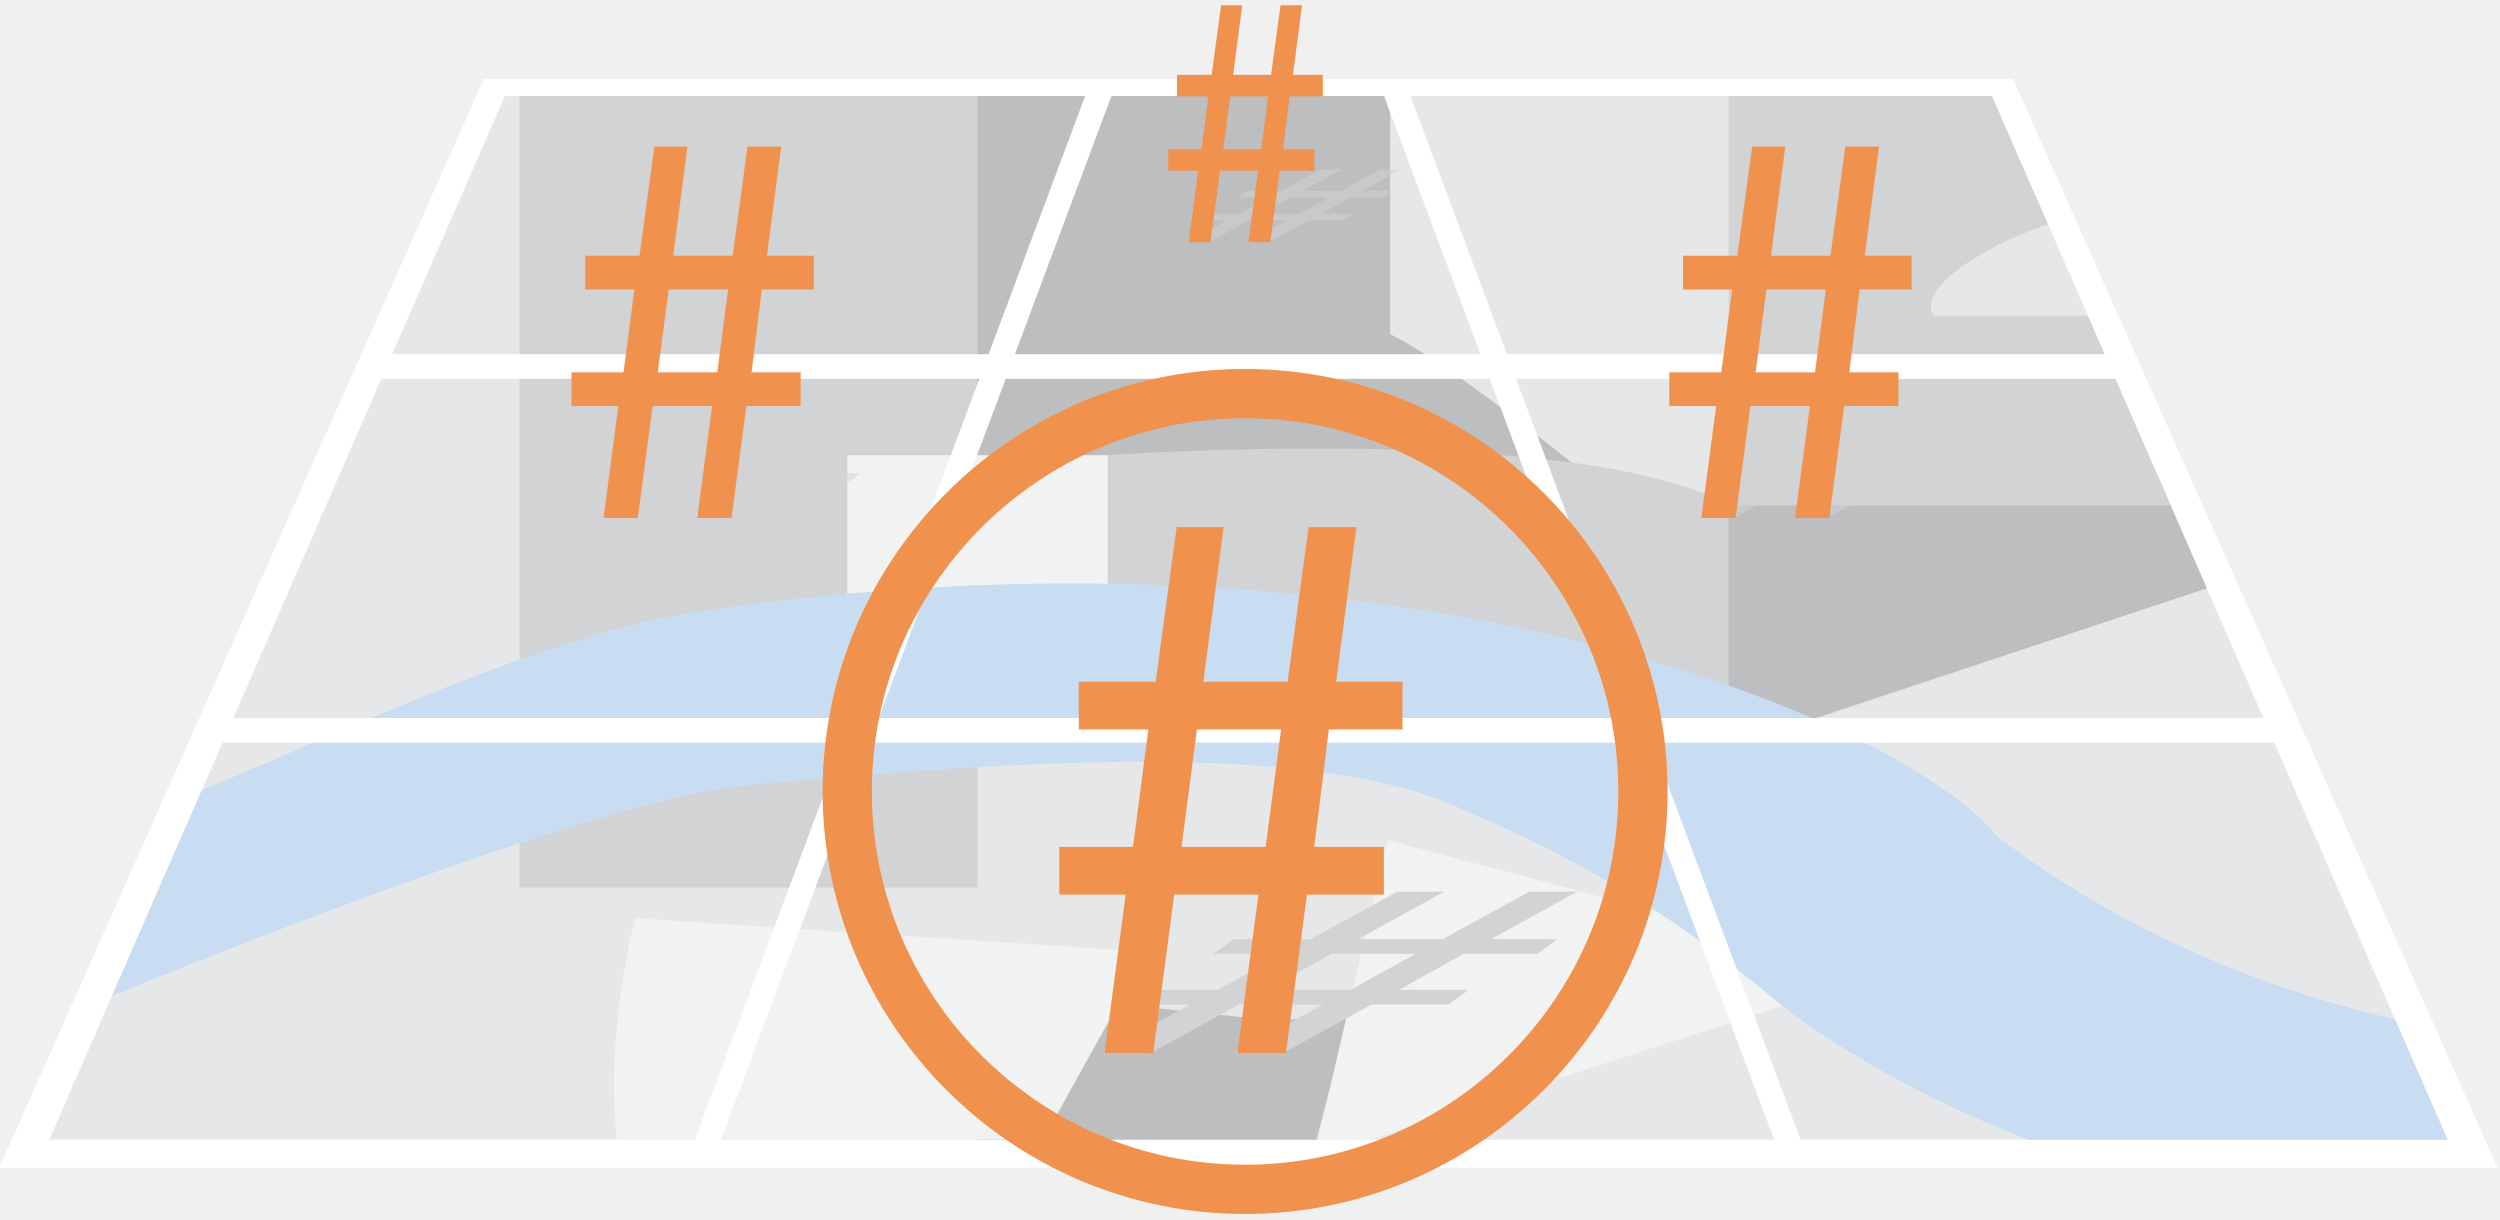
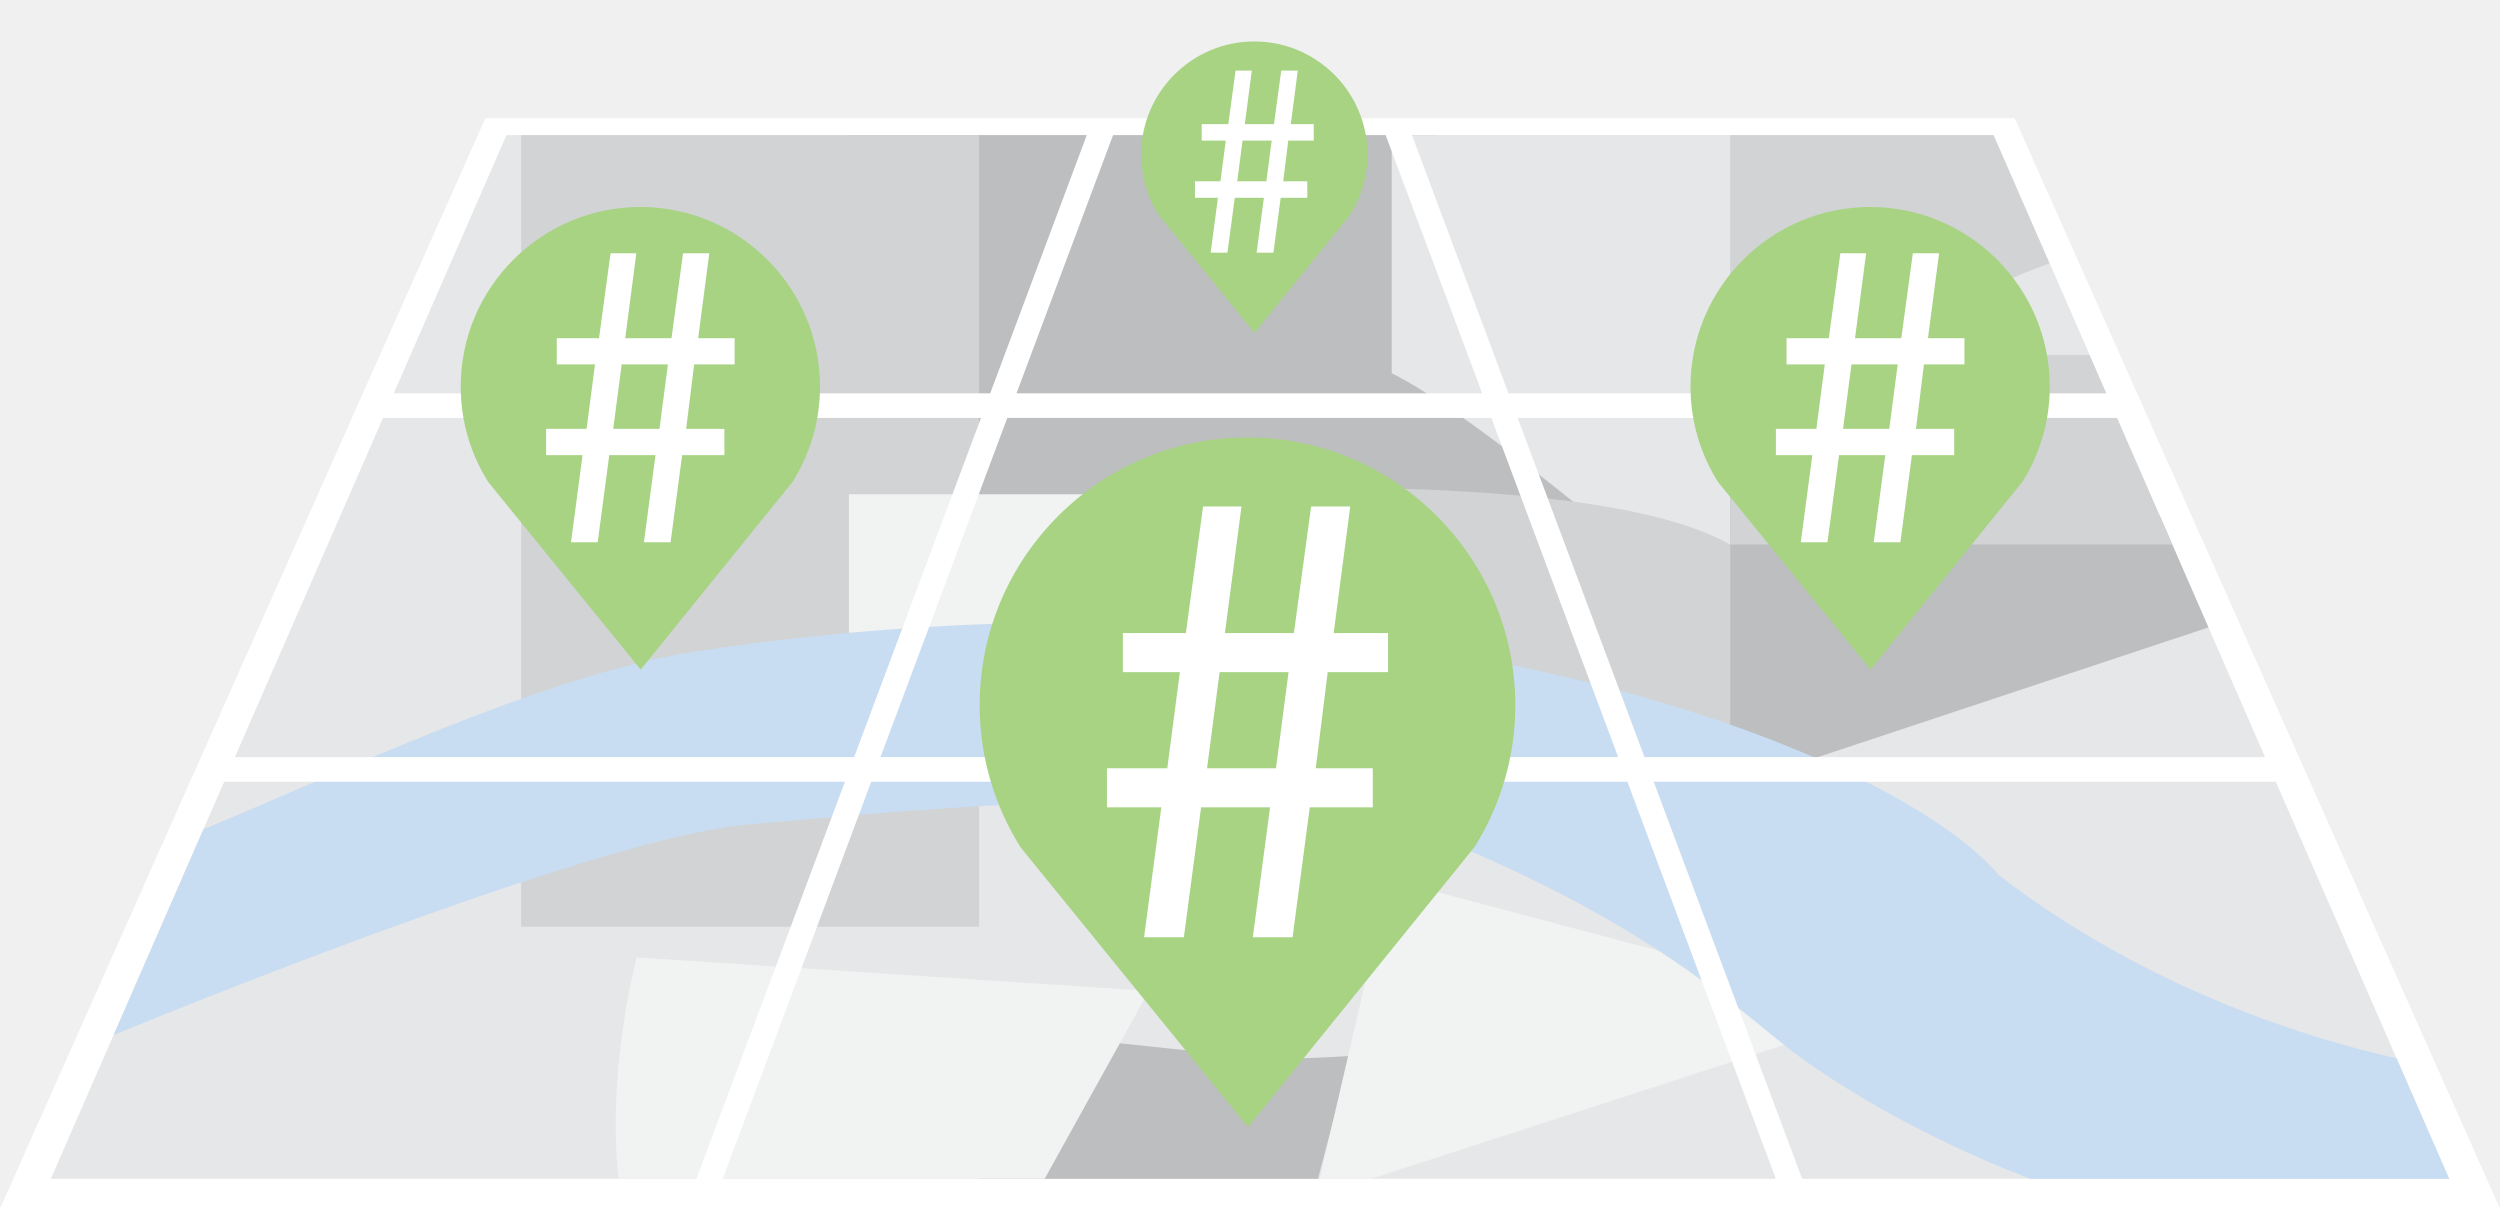
- <svg xmlns="http://www.w3.org/2000/svg" version="1.1" id="Layer_1" x="0px" y="0px" width="203px" height="99px" viewBox="0 0 203 99" enable-background="new 0 0 203 99" xml:space="preserve">
+ <svg xmlns="http://www.w3.org/2000/svg" version="1.1" id="Layer_1" x="0px" y="0px" width="203px" height="98px" viewBox="0 0 203 98" enable-background="new 0 0 203 98" xml:space="preserve">
  <g>
-     <polygon fill="#FFFFFF" points="202.802,94.825 -0.065,94.825 39.279,6.424 163.458,6.424  " />
-     <polygon fill="#E6E7E8" points="198.741,92.543 3.995,92.543 40.995,7.797 161.741,7.797  " />
+     <polygon fill="#FFFFFF" points="202.934,98 0.066,98 39.411,9.599 163.589,9.599  " />
+     <polygon fill="#E6E7E8" points="198.873,95.717 4.127,95.717 41.127,10.971 161.873,10.971  " />
    <g>
-       <polygon fill="#BCBEC0" points="109.892,81.115 85.111,74.566 79.302,92.543 106.889,92.543   " />
-       <path fill="#BCBEC0" d="M130.502,39.931L116.386,7.797H68.795c0,6.229,0,16.027,0,29.165c30.536,0,51.576,1.294,51.576,1.294    L130.502,39.931z" />
-       <polygon fill="#BCBEC0" points="175.215,38.658 138.429,36.961 136.417,58.259 144.465,59.304 179.195,47.772   " />
+       <polygon fill="#BCBEC0" points="110.023,84.289 85.243,77.741 79.433,95.717 107.021,95.717   " />
+       <path fill="#BCBEC0" d="M130.634,43.106l-14.116-32.134H68.927c0,6.229,0,16.027,0,29.165c30.536,0,51.576,1.294,51.576,1.294    L130.634,43.106z" />
+       <polygon fill="#BCBEC0" points="175.347,41.833 138.56,40.136 136.548,61.433 144.596,62.479 179.326,50.947   " />
    </g>
    <g>
-       <path fill="#E6E7E8" d="M140.362,41.043c0,0,0-0.008,0-33.246h-27.487c0,5.932,0,13.854,0,19.338    c5.664,2.764,17.627,12.796,17.627,12.796L140.362,41.043z" />
-       <path fill="#E6E7E8" d="M165.679,16.815c-7.033,2.71-12.35,5.771-12.35,8.831c5.438,0,10.958,0,16.206,0L165.679,16.815z" />
-       <path fill="#E6E7E8" d="M47.555,77.075c2.945,0,47.617,5.018,54.659,5.645c7.042,0.627,44.263-3.763,44.263-3.763l-11.066-15.053    L91.653,53.659l-49.463,9.826v13.802C42.189,77.287,44.61,77.075,47.555,77.075z" />
+       <path fill="#E6E7E8" d="M140.494,44.218c0,0,0-0.008,0-33.246h-27.487c0,5.932,0,13.854,0,19.338    c5.664,2.764,17.627,12.796,17.627,12.796L140.494,44.218z" />
+       <path fill="#E6E7E8" d="M165.81,19.99c-7.033,2.71-12.35,5.771-12.35,8.831c5.438,0,10.958,0,16.206,0L165.81,19.99z" />
+       <path fill="#E6E7E8" d="M47.686,80.25c2.945,0,47.617,5.018,54.659,5.645c7.042,0.627,44.263-3.763,44.263-3.763l-11.066-15.053    L91.784,56.834L42.321,66.66v13.802C42.321,80.462,44.742,80.25,47.686,80.25z" />
    </g>
    <g>
-       <path fill="#D1D3D4" d="M89.945,36.961c0,0,0,0,0,10.902c25.963,0,34.378,9.846,34.378,9.846h16.039V41.043    C128.274,34.222,89.945,36.961,89.945,36.961z" />
-       <rect x="42.189" y="7.797" fill="#D1D3D4" width="37.181" height="64.277" />
-       <path fill="#D1D3D4" d="M169.534,25.646h-12.486c0,0-2.002-2.081,5.339-5.826c0.954-0.487,2.297-1.03,3.902-1.607l-4.548-10.417    h-21.379v33.246c0,0,17.714,0,35.894,0L169.534,25.646z" />
+       <path fill="#D1D3D4" d="M90.077,40.136c0,0,0,0,0,10.902c25.963,0,34.378,9.846,34.378,9.846h16.039V44.218    C128.406,37.397,90.077,40.136,90.077,40.136z" />
+       <rect x="42.321" y="10.971" fill="#D1D3D4" width="37.181" height="64.277" />
+       <path fill="#D1D3D4" d="M169.666,28.821H157.18c0,0-2.002-2.081,5.339-5.826c0.954-0.487,2.297-1.03,3.902-1.607l-4.548-10.417    h-21.379v33.246c0,0,17.714,0,35.894,0L169.666,28.821z" />
    </g>
    <g>
-       <polygon fill="#F1F2F2" points="153.109,78.956 112.656,68.22 107.028,92.543 111.211,92.543   " />
-       <path fill="#F1F2F2" d="M93.159,77.284l-41.581-2.718c0,0-2.458,8.988-1.486,17.977h34.601L93.159,77.284z" />
-       <path fill="#F1F2F2" d="M89.945,47.863V36.961h-21.15v11.801C73.608,48.763,89.945,47.863,89.945,47.863z" />
+       <polygon fill="#F1F2F2" points="153.241,82.131 112.788,71.395 107.159,95.717 111.343,95.717   " />
+       <path fill="#F1F2F2" d="M93.291,80.459L51.71,77.741c0,0-2.458,8.988-1.486,17.977h34.601L93.291,80.459z" />
+       <path fill="#F1F2F2" d="M90.077,51.038V40.136h-21.15v11.801C73.74,51.937,90.077,51.038,90.077,51.038z" />
    </g>
-     <path fill="#C9DDF2" d="M194.468,82.755c-6.662-1.486-20.036-5.427-32.28-14.856c-8.438-10.074-49.732-26.753-106.107-18.134   C43.601,51.771,27.28,59.7,16.389,64.157L9.094,80.865c9.055-3.701,40.203-16.156,51.656-17.108   c13.465-1.119,43.089-4.366,57.093,1.567c14.004,5.933,20.467,11.082,26.751,16.231c3.007,2.464,10.443,7.304,20.128,10.987h34.02   L194.468,82.755z" />
-     <path fill="#FFFFFF" d="M186.024,60.212l-0.807-1.908h-51.816l-10.296-27.542h50.472l-0.845-2h-50.374L114.38,7.424h-2.135   l7.977,21.338H82.409l7.98-21.338h-2.135l-7.98,21.338H31.126l-0.858,2h49.257L69.225,58.304H18.456l-0.858,2h50.879L55.939,93.825   h2.135l12.537-33.521h61.402l12.532,33.521h2.135l-12.532-33.521h51.467C185.762,60.304,185.898,60.269,186.024,60.212z    M71.36,58.304l10.301-27.542h39.309l10.296,27.542H71.36z" />
+     <path fill="#C9DDF2" d="M194.6,85.93c-6.662-1.486-20.036-5.427-32.28-14.856C153.882,61,112.588,44.321,56.213,52.94   c-12.481,2.005-28.802,9.935-39.693,14.391L9.225,84.04c9.055-3.701,40.203-16.156,51.656-17.108   c13.465-1.119,43.089-4.366,57.093,1.567c14.004,5.933,20.467,11.082,26.751,16.231c3.007,2.464,10.443,7.304,20.128,10.987h34.02   L194.6,85.93z" />
+     <path fill="#FFFFFF" d="M186.155,63.387l-0.807-1.908h-51.816l-10.296-27.542h50.472l-0.845-2h-50.374l-7.977-21.338h-2.135   l7.977,21.338H82.54l7.98-21.338h-2.135l-7.98,21.338H31.258l-0.858,2h49.257L69.356,61.479H18.587l-0.858,2h50.879L56.071,97   h2.135l12.537-33.521h61.402L144.677,97h2.135L134.28,63.479h51.467C185.893,63.479,186.03,63.444,186.155,63.387z M71.491,61.479   l10.301-27.542h39.309l10.296,27.542H71.491z" />
    <g>
-       <path fill="#D1D3D4" d="M89.468,85.52l7.174-3.953h-5.388l1.646-1.19h5.982l5.292-2.925h-5.651l1.646-1.19h6.245l7.036-3.853h3.81    l-6.971,3.853h6.839l7.036-3.853h3.879l-6.971,3.853h5.388l-1.646,1.19h-5.982l-5.228,2.925h5.651l-1.646,1.19h-6.245    l-7.174,3.953h-3.944l7.179-3.953h-6.839l-7.174,3.953H89.468z M109.658,80.377l5.292-2.925h-6.833l-5.292,2.925H109.658z" />
+       <path fill="#A7D383" d="M123.042,57.267c0-11.991-9.756-21.747-21.747-21.747c-11.991,0-21.747,9.756-21.747,21.747    c0,4.241,1.225,8.199,3.333,11.549l18.453,22.705l18.405-22.753C121.83,65.429,123.042,61.488,123.042,57.267z" />
+       <g>
+         <path fill="#FFFFFF" d="M92.9,76.104l1.398-10.547h-4.413v-3.175h4.899l1.021-7.804h-4.627v-3.175h5.114l1.398-10.28h3.12     l-1.345,10.28h5.6l1.398-10.28h3.177l-1.345,10.28h4.413v3.175h-4.899l-0.968,7.804h4.627v3.175h-5.114l-1.398,10.547h-3.229     l1.402-10.547h-5.6l-1.398,10.547H92.9z M103.609,62.382l1.021-7.804h-5.596l-1.021,7.804H103.609z" />
+       </g>
    </g>
    <g>
-       <path fill="#F0924D" d="M89.698,85.52l1.707-12.88h-5.388v-3.877h5.982l1.247-9.53h-5.651v-3.877h6.245l1.707-12.553h3.81    l-1.643,12.553h6.839l1.707-12.553h3.879l-1.643,12.553h5.388v3.877h-5.982l-1.183,9.53h5.651v3.877h-6.245l-1.707,12.88h-3.944    l1.712-12.88h-6.839l-1.707,12.88H89.698z M102.776,68.764l1.247-9.53h-6.833l-1.247,9.53H102.776z" />
+       <path fill="#A7D383" d="M111.042,12.556c0-5.067-4.123-9.19-9.19-9.19c-5.067,0-9.19,4.123-9.19,9.19    c0,1.792,0.518,3.465,1.408,4.88l7.798,9.595l7.778-9.615C110.53,16.004,111.042,14.339,111.042,12.556z" />
+       <g>
+         <path fill="#FFFFFF" d="M98.305,20.516l0.591-4.457h-1.865v-1.342h2.07l0.431-3.298h-1.955v-1.342h2.161l0.591-4.344h1.318     l-0.568,4.344h2.367l0.591-4.344h1.343l-0.568,4.344h1.865v1.342h-2.07l-0.409,3.298h1.955v1.342h-2.161l-0.591,4.457h-1.365     l0.593-4.457h-2.367l-0.591,4.457H98.305z M102.83,14.717l0.431-3.298h-2.365l-0.431,3.298H102.83z" />
+       </g>
    </g>
+     <path fill="#A7D383" d="M166.443,31.395c0-8.043-6.544-14.587-14.587-14.587c-8.043,0-14.587,6.544-14.587,14.587   c0,2.845,0.822,5.5,2.236,7.746l12.378,15.23l12.346-15.262C165.629,36.87,166.443,34.226,166.443,31.395z" />
    <g>
-       <path opacity="0.5" fill="#D1D3D4" d="M48.843,42.064l5.066-2.791h-3.805l1.162-0.84h4.224l3.737-2.065h-3.99l1.162-0.84h4.409    l4.968-2.721h2.69l-4.922,2.721h4.829l4.968-2.721h2.739l-4.922,2.721h3.805l-1.162,0.84h-4.224l-3.691,2.065h3.99l-1.162,0.84    h-4.409l-5.066,2.791h-2.785l5.069-2.791h-4.829l-5.066,2.791H48.843z M63.099,38.432l3.737-2.065h-4.825l-3.737,2.065H63.099z" />
+       <path fill="#FFFFFF" d="M146.224,44.03l0.938-7.075h-2.96v-2.129h3.286l0.685-5.235h-3.104v-2.129h3.43l0.938-6.895h2.093    l-0.902,6.895h3.756l0.938-6.895h2.131l-0.902,6.895h2.96v2.129h-3.286l-0.65,5.235h3.104v2.129h-3.43l-0.938,7.075h-2.166    l0.941-7.075h-3.756l-0.938,7.075H146.224z M153.408,34.826l0.685-5.235h-3.753l-0.685,5.235H153.408z" />
    </g>
+     <path fill="#A7D383" d="M66.584,31.395c0-8.043-6.544-14.587-14.587-14.587c-8.043,0-14.587,6.544-14.587,14.587   c0,2.845,0.822,5.5,2.236,7.746l12.378,15.23l12.346-15.262C65.77,36.87,66.584,34.226,66.584,31.395z" />
    <g>
-       <path fill="#F0924D" d="M49.006,42.064l1.205-9.094h-3.805v-2.737h4.224l0.88-6.729h-3.99v-2.737h4.409l1.205-8.864h2.69    l-1.16,8.864h4.829l1.205-8.864h2.739l-1.16,8.864h3.805v2.737H61.86l-0.835,6.729h3.99v2.737h-4.409L59.4,42.064h-2.785    l1.209-9.094h-4.829l-1.205,9.094H49.006z M58.24,30.232l0.88-6.729h-4.825l-0.88,6.729H58.24z" />
-     </g>
-     <g>
-       <path opacity="0.5" fill="#D1D3D4" d="M137.985,42.064l5.066-2.791h-3.805l1.162-0.84h4.224l3.737-2.065h-3.99l1.162-0.84h4.409    l4.968-2.721h2.69l-4.922,2.721h4.829l4.968-2.721h2.739l-4.922,2.721h3.805l-1.162,0.84h-4.224l-3.691,2.065h3.99l-1.162,0.84    h-4.409l-5.066,2.791h-2.785l5.069-2.791h-4.829l-5.066,2.791H137.985z M152.241,38.432l3.737-2.065h-4.825l-3.737,2.065H152.241z    " />
-     </g>
-     <g>
-       <path fill="#F0924D" d="M138.147,42.064l1.205-9.094h-3.805v-2.737h4.224l0.88-6.729h-3.99v-2.737h4.409l1.205-8.864h2.69    l-1.16,8.864h4.829l1.205-8.864h2.739l-1.16,8.864h3.805v2.737h-4.224l-0.835,6.729h3.99v2.737h-4.409l-1.205,9.094h-2.785    l1.209-9.094h-4.829l-1.205,9.094H138.147z M147.381,30.232l0.88-6.729h-4.825l-0.88,6.729H147.381z" />
-     </g>
-     <g>
-       <path opacity="0.5" fill="#D1D3D4" d="M96.417,19.665l3.231-1.78h-2.427l0.741-0.536h2.694l2.383-1.317h-2.545l0.741-0.536h2.812    l3.169-1.735h1.716l-3.14,1.735h3.08l3.169-1.735h1.747l-3.14,1.735h2.427l-0.741,0.536h-2.694l-2.354,1.317h2.545l-0.741,0.536    h-2.812l-3.231,1.78h-1.776l3.233-1.78h-3.08l-3.231,1.78H96.417z M105.51,17.349l2.383-1.317h-3.077l-2.383,1.317H105.51z" />
-     </g>
-     <g>
-       <path fill="#F0924D" d="M96.52,19.665l0.769-5.801h-2.427v-1.746h2.694l0.562-4.292h-2.545V6.08h2.812l0.769-5.654h1.716    l-0.74,5.654h3.08l0.769-5.654h1.747l-0.74,5.654h2.427v1.746h-2.694l-0.533,4.292h2.545v1.746h-2.812l-0.769,5.801h-1.776    l0.771-5.801h-3.08l-0.769,5.801H96.52z M102.41,12.118l0.562-4.292h-3.077l-0.562,4.292H102.41z" />
-     </g>
-     <g>
-       <path fill="#F0924D" d="M101.101,98.573c-18.917,0-34.306-15.39-34.306-34.306c0-18.916,15.39-34.306,34.306-34.306    c18.916,0,34.306,15.39,34.306,34.306C135.407,83.184,120.017,98.573,101.101,98.573z M101.101,33.962    c-16.711,0-30.306,13.595-30.306,30.306c0,16.711,13.595,30.306,30.306,30.306c16.71,0,30.306-13.595,30.306-30.306    C131.407,47.557,117.812,33.962,101.101,33.962z" />
+       <path fill="#FFFFFF" d="M46.365,44.03l0.938-7.075h-2.96v-2.129h3.286l0.685-5.235H45.21v-2.129h3.43l0.938-6.895h2.093    l-0.902,6.895h3.756l0.938-6.895h2.131l-0.902,6.895h2.96v2.129h-3.286l-0.65,5.235h3.104v2.129h-3.43l-0.938,7.075h-2.166    l0.941-7.075h-3.756l-0.938,7.075H46.365z M53.549,34.826l0.685-5.235H50.48l-0.685,5.235H53.549z" />
    </g>
  </g>
</svg>
